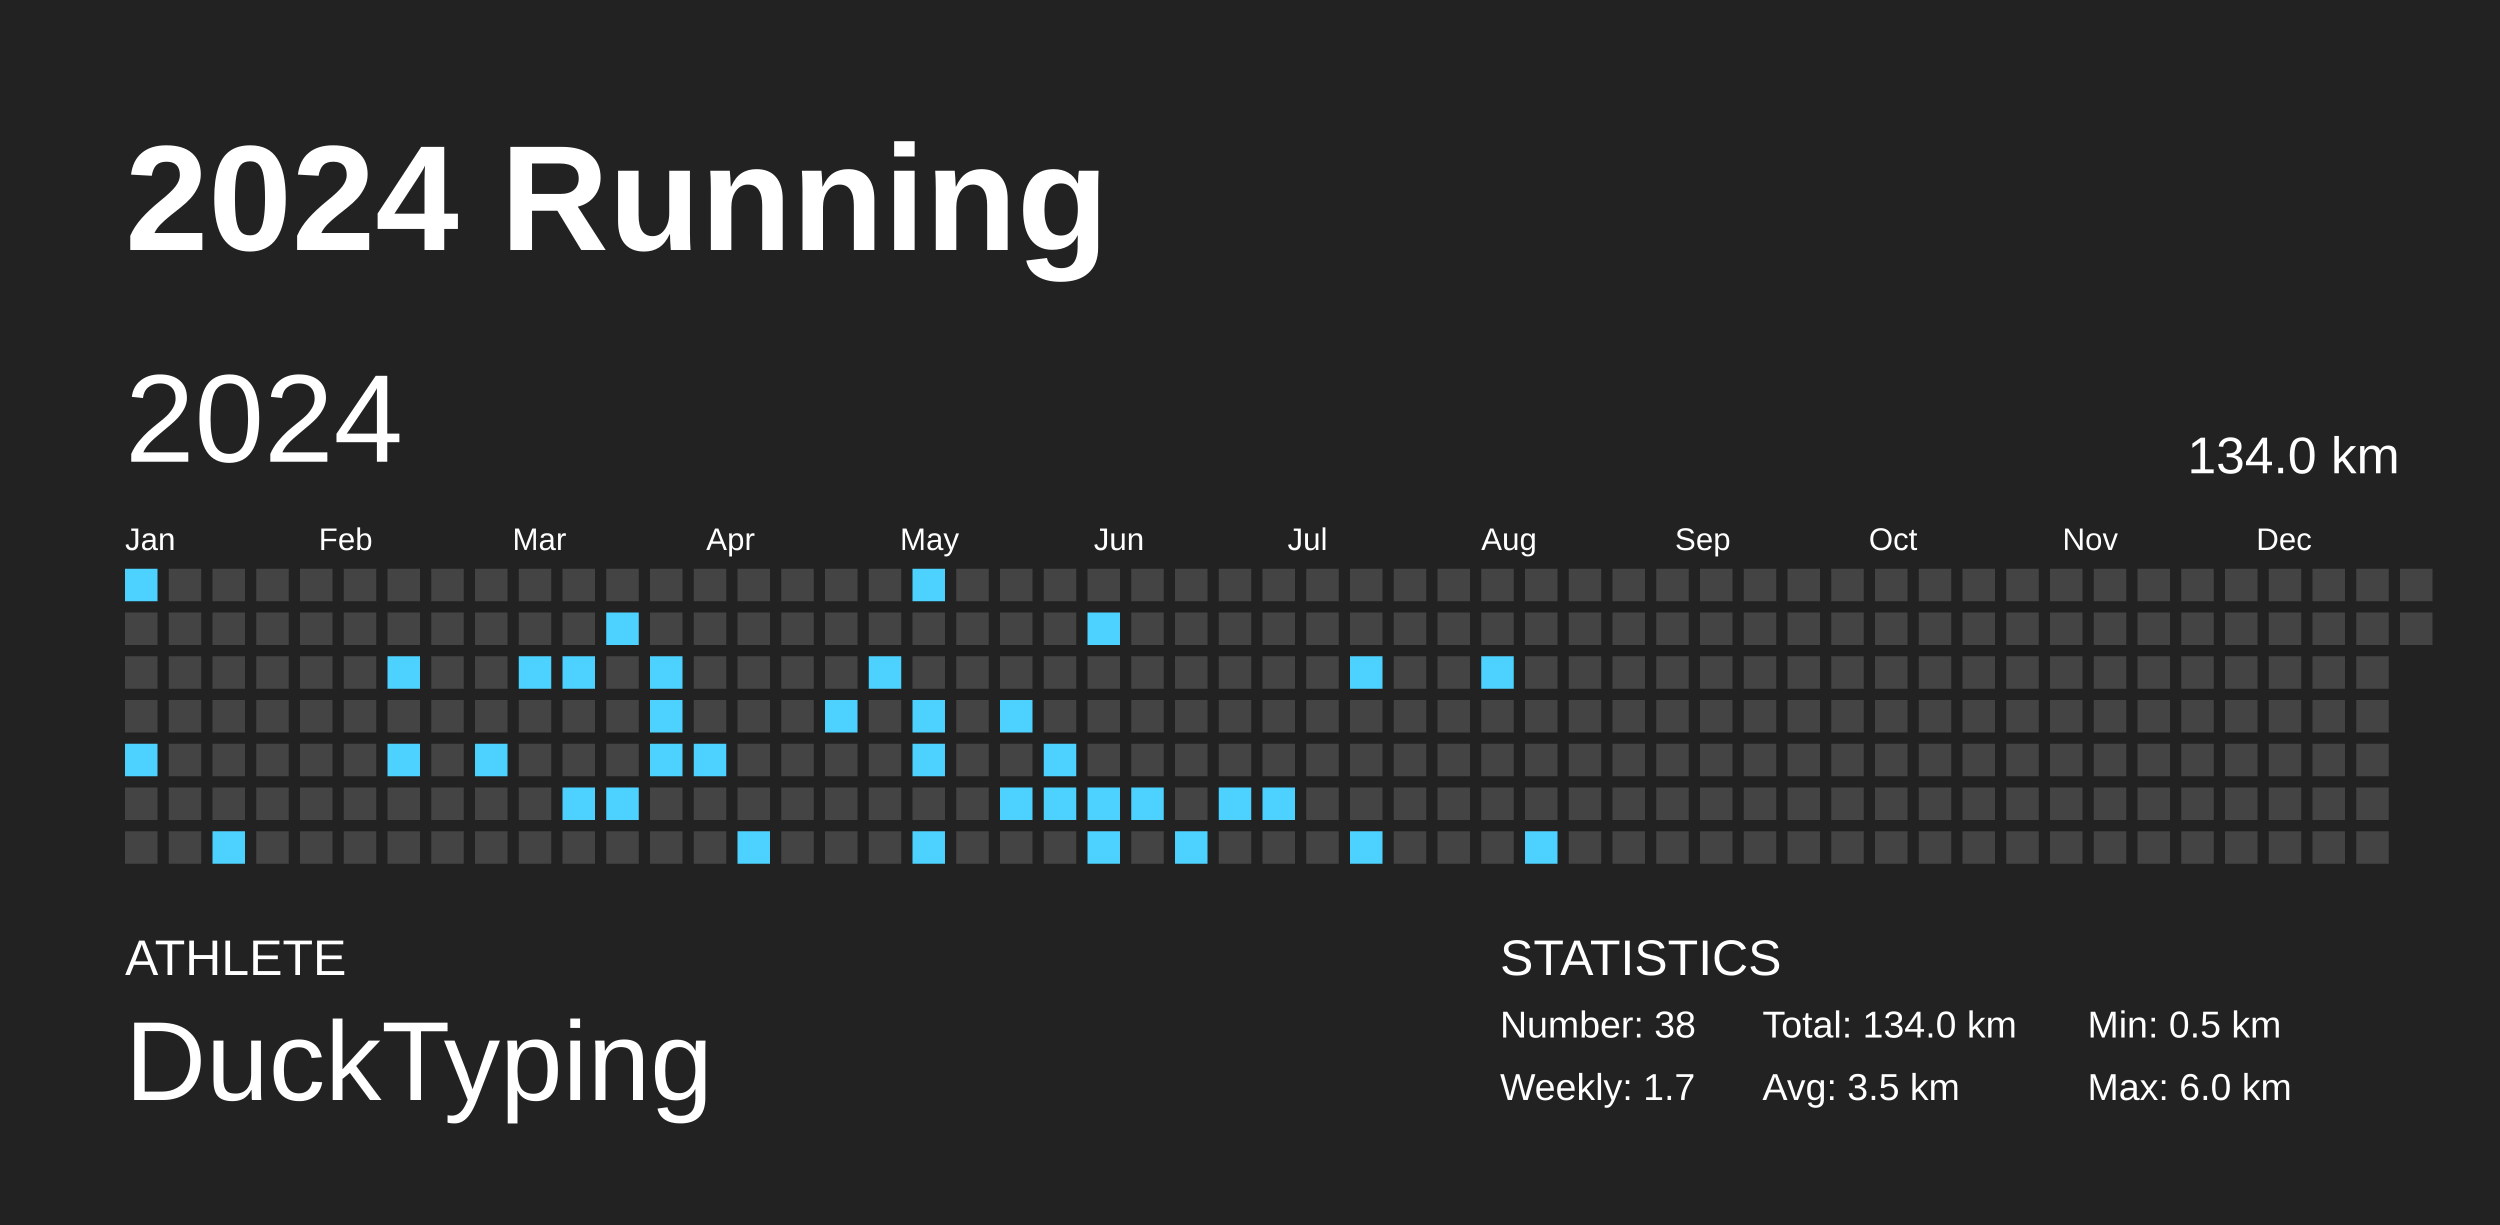
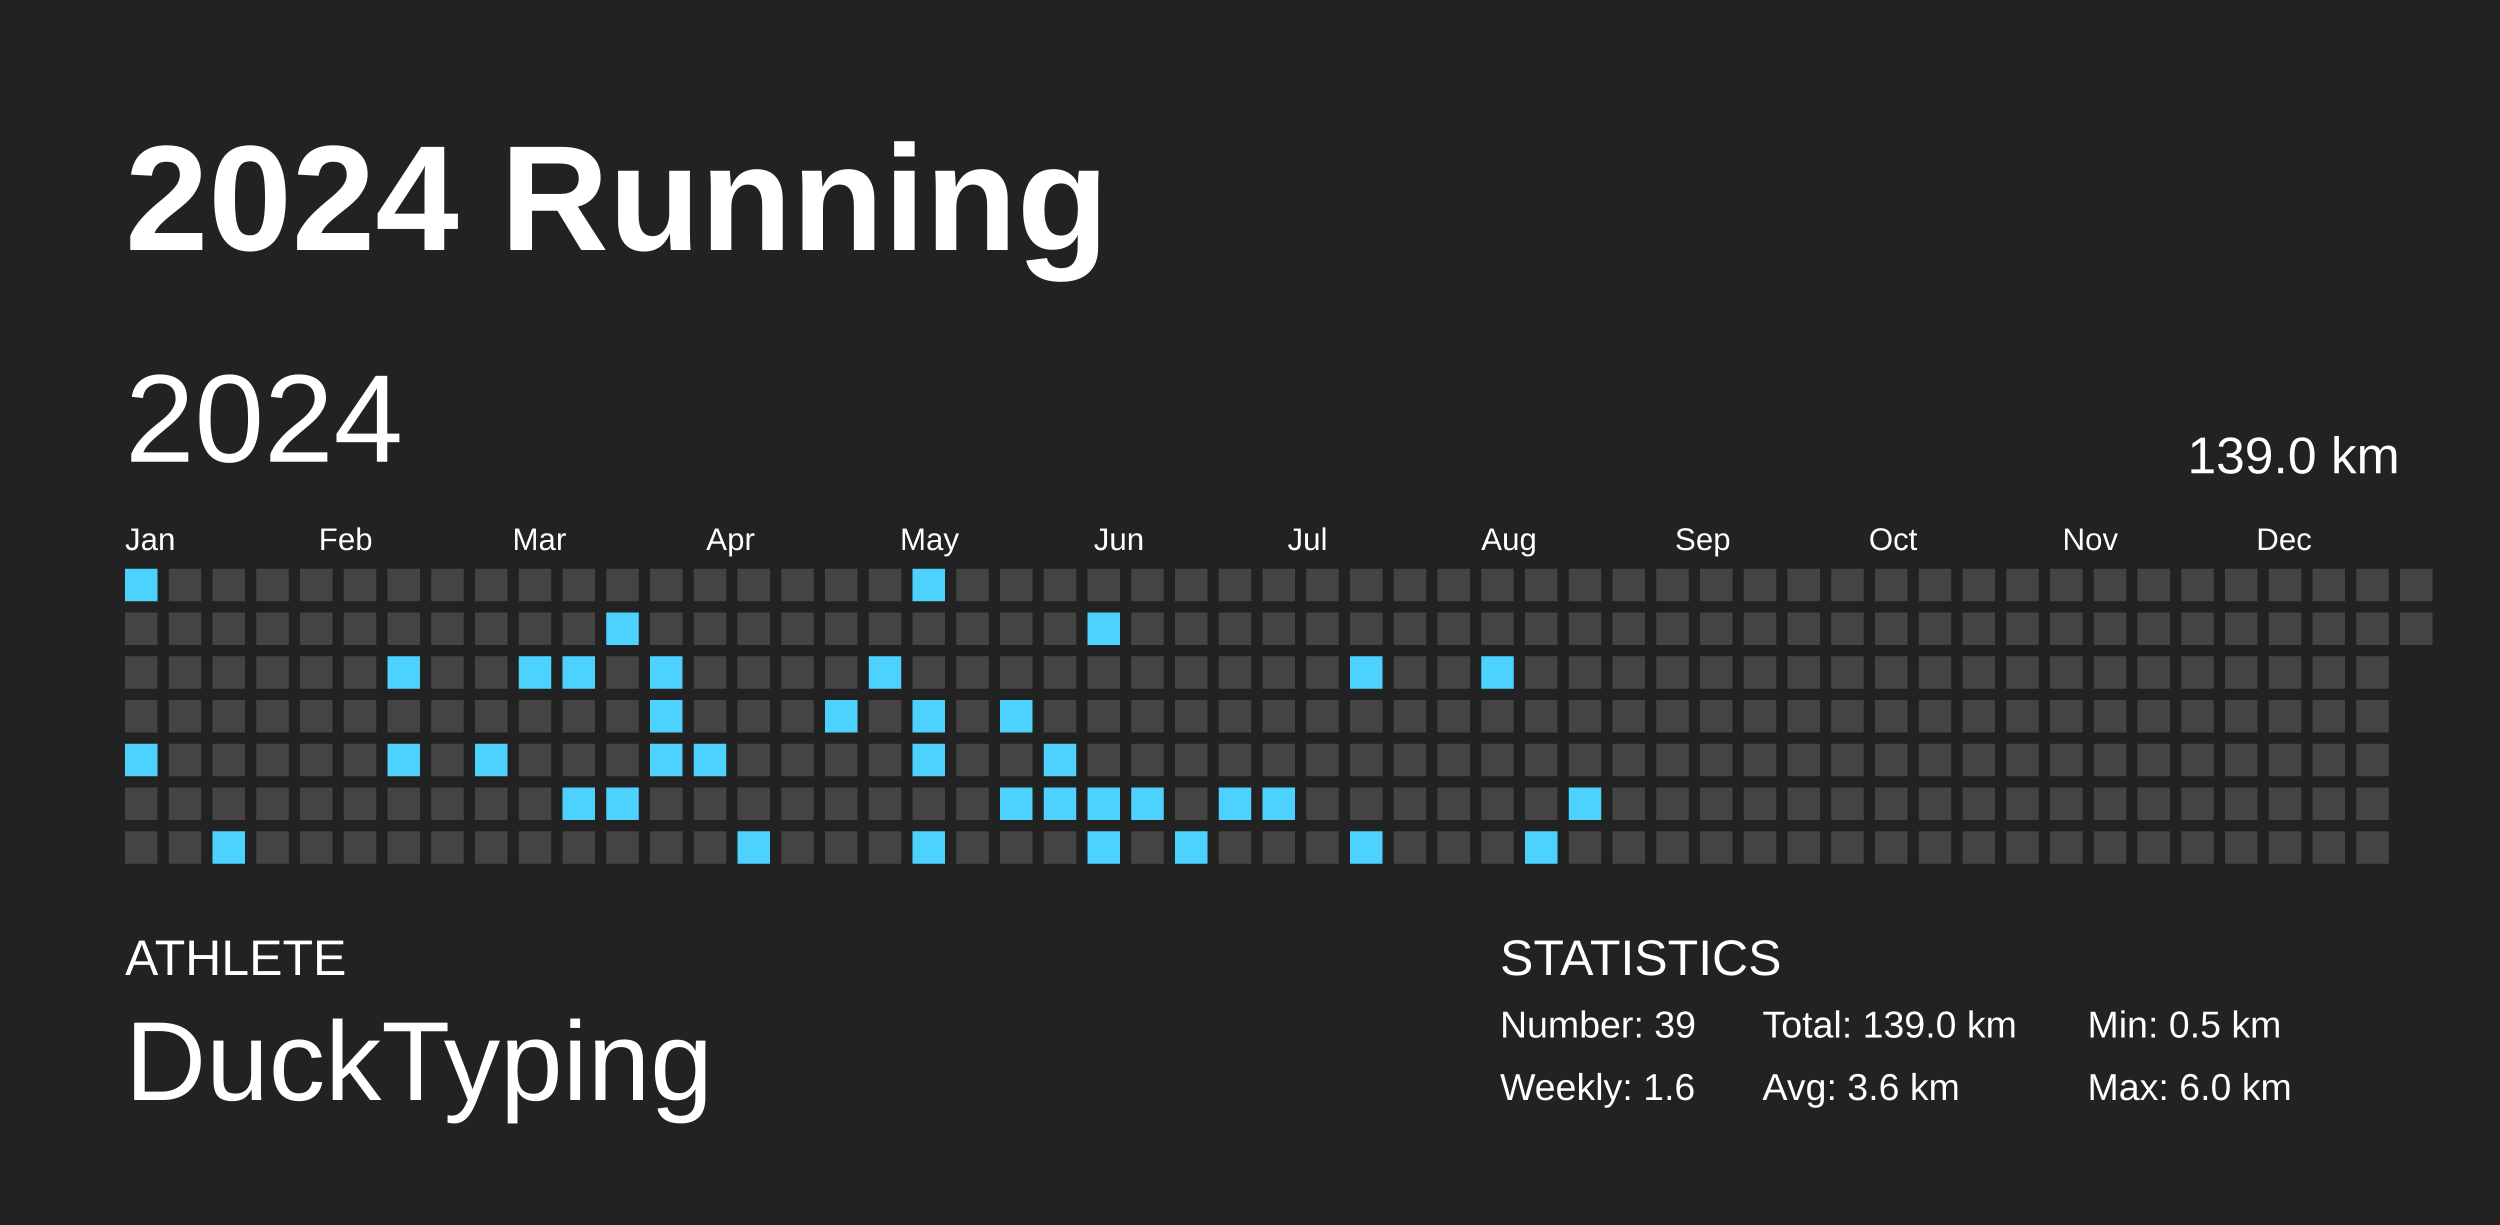
<svg xmlns="http://www.w3.org/2000/svg" baseProfile="full" height="98mm" version="1.1" viewBox="0,0,200,98" width="200mm">
  <defs />
  <rect fill="#222222" height="98" width="200" x="0" y="0" />
  <text fill="#FFFFFF" style="font-size:12px; font-family:Arial; font-weight:bold;" x="10" y="20">2024 Running</text>
  <text fill="#FFFFFF" style="font-size:4px; font-family:Arial" x="10" y="78">ATHLETE</text>
  <text fill="#FFFFFF" style="font-size:9px; font-family:Arial" x="10" y="88">DuckTyping</text>
  <text fill="#FFFFFF" style="font-size:4px; font-family:Arial" x="120" y="78">STATISTICS</text>
-   <text fill="#FFFFFF" style="font-size:3px; font-family:Arial" x="120" y="83">Number: 38</text>
-   <text fill="#FFFFFF" style="font-size:3px; font-family:Arial" x="120" y="88">Weekly: 1.7</text>
-   <text fill="#FFFFFF" style="font-size:3px; font-family:Arial" x="141" y="83">Total: 134.0 km</text>
-   <text fill="#FFFFFF" style="font-size:3px; font-family:Arial" x="141" y="88">Avg: 3.5 km</text>
+   <text fill="#FFFFFF" style="font-size:3px; font-family:Arial" x="120" y="83">Number: 39</text>
+   <text fill="#FFFFFF" style="font-size:3px; font-family:Arial" x="120" y="88">Weekly: 1.6</text>
+   <text fill="#FFFFFF" style="font-size:3px; font-family:Arial" x="141" y="83">Total: 139.0 km</text>
+   <text fill="#FFFFFF" style="font-size:3px; font-family:Arial" x="141" y="88">Avg: 3.6 km</text>
  <text fill="#FFFFFF" style="font-size:3px; font-family:Arial" x="167" y="83">Min: 0.5 km</text>
  <text fill="#FFFFFF" style="font-size:3px; font-family:Arial" x="167" y="88">Max: 6.0 km</text>
  <text dominant-baseline="hanging" fill="#FFFFFF" style="font-size:10.0px; font-family:Arial;" x="10" y="30">2024</text>
-   <text dominant-baseline="hanging" fill="#FFFFFF" style="font-size:4.125px; font-family:Arial;" x="175" y="35">134.0 km</text>
+   <text dominant-baseline="hanging" fill="#FFFFFF" style="font-size:4.125px; font-family:Arial;" x="175" y="35">139.0 km</text>
  <text fill="#FFFFFF" style="font-size:2.5px; font-family:Arial" x="10.0" y="44">Jan</text>
  <text fill="#FFFFFF" style="font-size:2.5px; font-family:Arial" x="25.5" y="44">Feb</text>
  <text fill="#FFFFFF" style="font-size:2.5px; font-family:Arial" x="41.0" y="44">Mar</text>
  <text fill="#FFFFFF" style="font-size:2.5px; font-family:Arial" x="56.5" y="44">Apr</text>
  <text fill="#FFFFFF" style="font-size:2.5px; font-family:Arial" x="72.0" y="44">May</text>
  <text fill="#FFFFFF" style="font-size:2.5px; font-family:Arial" x="87.5" y="44">Jun</text>
  <text fill="#FFFFFF" style="font-size:2.5px; font-family:Arial" x="103.0" y="44">Jul</text>
  <text fill="#FFFFFF" style="font-size:2.5px; font-family:Arial" x="118.5" y="44">Aug</text>
  <text fill="#FFFFFF" style="font-size:2.5px; font-family:Arial" x="134.0" y="44">Sep</text>
  <text fill="#FFFFFF" style="font-size:2.5px; font-family:Arial" x="149.5" y="44">Oct</text>
  <text fill="#FFFFFF" style="font-size:2.5px; font-family:Arial" x="165.0" y="44">Nov</text>
  <text fill="#FFFFFF" style="font-size:2.5px; font-family:Arial" x="180.5" y="44">Dec</text>
  <rect fill="#4dd2ff" height="2.6" width="2.6" x="10.0" y="45.5" />
  <rect fill="#444444" height="2.6" width="2.6" x="10.0" y="49.0" />
  <rect fill="#444444" height="2.6" width="2.6" x="10.0" y="52.5" />
  <rect fill="#444444" height="2.6" width="2.6" x="10.0" y="56.0" />
  <rect fill="#4dd2ff" height="2.6" width="2.6" x="10.0" y="59.5" />
  <rect fill="#444444" height="2.6" width="2.6" x="10.0" y="63.0" />
  <rect fill="#444444" height="2.6" width="2.6" x="10.0" y="66.5" />
  <rect fill="#444444" height="2.6" width="2.6" x="13.5" y="45.5" />
  <rect fill="#444444" height="2.6" width="2.6" x="13.5" y="49.0" />
  <rect fill="#444444" height="2.6" width="2.6" x="13.5" y="52.5" />
  <rect fill="#444444" height="2.6" width="2.6" x="13.5" y="56.0" />
  <rect fill="#444444" height="2.6" width="2.6" x="13.5" y="59.5" />
  <rect fill="#444444" height="2.6" width="2.6" x="13.5" y="63.0" />
  <rect fill="#444444" height="2.6" width="2.6" x="13.5" y="66.5" />
  <rect fill="#444444" height="2.6" width="2.6" x="17.0" y="45.5" />
  <rect fill="#444444" height="2.6" width="2.6" x="17.0" y="49.0" />
  <rect fill="#444444" height="2.6" width="2.6" x="17.0" y="52.5" />
  <rect fill="#444444" height="2.6" width="2.6" x="17.0" y="56.0" />
  <rect fill="#444444" height="2.6" width="2.6" x="17.0" y="59.5" />
  <rect fill="#444444" height="2.6" width="2.6" x="17.0" y="63.0" />
  <rect fill="#4dd2ff" height="2.6" width="2.6" x="17.0" y="66.5" />
  <rect fill="#444444" height="2.6" width="2.6" x="20.5" y="45.5" />
  <rect fill="#444444" height="2.6" width="2.6" x="20.5" y="49.0" />
  <rect fill="#444444" height="2.6" width="2.6" x="20.5" y="52.5" />
  <rect fill="#444444" height="2.6" width="2.6" x="20.5" y="56.0" />
  <rect fill="#444444" height="2.6" width="2.6" x="20.5" y="59.5" />
  <rect fill="#444444" height="2.6" width="2.6" x="20.5" y="63.0" />
  <rect fill="#444444" height="2.6" width="2.6" x="20.5" y="66.5" />
  <rect fill="#444444" height="2.6" width="2.6" x="24.0" y="45.5" />
  <rect fill="#444444" height="2.6" width="2.6" x="24.0" y="49.0" />
  <rect fill="#444444" height="2.6" width="2.6" x="24.0" y="52.5" />
  <rect fill="#444444" height="2.6" width="2.6" x="24.0" y="56.0" />
  <rect fill="#444444" height="2.6" width="2.6" x="24.0" y="59.5" />
  <rect fill="#444444" height="2.6" width="2.6" x="24.0" y="63.0" />
  <rect fill="#444444" height="2.6" width="2.6" x="24.0" y="66.5" />
  <rect fill="#444444" height="2.6" width="2.6" x="27.5" y="45.5" />
  <rect fill="#444444" height="2.6" width="2.6" x="27.5" y="49.0" />
  <rect fill="#444444" height="2.6" width="2.6" x="27.5" y="52.5" />
  <rect fill="#444444" height="2.6" width="2.6" x="27.5" y="56.0" />
  <rect fill="#444444" height="2.6" width="2.6" x="27.5" y="59.5" />
  <rect fill="#444444" height="2.6" width="2.6" x="27.5" y="63.0" />
  <rect fill="#444444" height="2.6" width="2.6" x="27.5" y="66.5" />
  <rect fill="#444444" height="2.6" width="2.6" x="31.0" y="45.5" />
  <rect fill="#444444" height="2.6" width="2.6" x="31.0" y="49.0" />
  <rect fill="#4dd2ff" height="2.6" width="2.6" x="31.0" y="52.5" />
  <rect fill="#444444" height="2.6" width="2.6" x="31.0" y="56.0" />
  <rect fill="#4dd2ff" height="2.6" width="2.6" x="31.0" y="59.5" />
  <rect fill="#444444" height="2.6" width="2.6" x="31.0" y="63.0" />
  <rect fill="#444444" height="2.6" width="2.6" x="31.0" y="66.5" />
  <rect fill="#444444" height="2.6" width="2.6" x="34.5" y="45.5" />
  <rect fill="#444444" height="2.6" width="2.6" x="34.5" y="49.0" />
  <rect fill="#444444" height="2.6" width="2.6" x="34.5" y="52.5" />
  <rect fill="#444444" height="2.6" width="2.6" x="34.5" y="56.0" />
  <rect fill="#444444" height="2.6" width="2.6" x="34.5" y="59.5" />
  <rect fill="#444444" height="2.6" width="2.6" x="34.5" y="63.0" />
  <rect fill="#444444" height="2.6" width="2.6" x="34.5" y="66.5" />
  <rect fill="#444444" height="2.6" width="2.6" x="38.0" y="45.5" />
  <rect fill="#444444" height="2.6" width="2.6" x="38.0" y="49.0" />
  <rect fill="#444444" height="2.6" width="2.6" x="38.0" y="52.5" />
  <rect fill="#444444" height="2.6" width="2.6" x="38.0" y="56.0" />
  <rect fill="#4dd2ff" height="2.6" width="2.6" x="38.0" y="59.5" />
  <rect fill="#444444" height="2.6" width="2.6" x="38.0" y="63.0" />
  <rect fill="#444444" height="2.6" width="2.6" x="38.0" y="66.5" />
  <rect fill="#444444" height="2.6" width="2.6" x="41.5" y="45.5" />
  <rect fill="#444444" height="2.6" width="2.6" x="41.5" y="49.0" />
  <rect fill="#4dd2ff" height="2.6" width="2.6" x="41.5" y="52.5" />
  <rect fill="#444444" height="2.6" width="2.6" x="41.5" y="56.0" />
  <rect fill="#444444" height="2.6" width="2.6" x="41.5" y="59.5" />
  <rect fill="#444444" height="2.6" width="2.6" x="41.5" y="63.0" />
  <rect fill="#444444" height="2.6" width="2.6" x="41.5" y="66.5" />
  <rect fill="#444444" height="2.6" width="2.6" x="45.0" y="45.5" />
  <rect fill="#444444" height="2.6" width="2.6" x="45.0" y="49.0" />
  <rect fill="#4dd2ff" height="2.6" width="2.6" x="45.0" y="52.5" />
  <rect fill="#444444" height="2.6" width="2.6" x="45.0" y="56.0" />
  <rect fill="#444444" height="2.6" width="2.6" x="45.0" y="59.5" />
  <rect fill="#4dd2ff" height="2.6" width="2.6" x="45.0" y="63.0" />
  <rect fill="#444444" height="2.6" width="2.6" x="45.0" y="66.5" />
  <rect fill="#444444" height="2.6" width="2.6" x="48.5" y="45.5" />
  <rect fill="#4dd2ff" height="2.6" width="2.6" x="48.5" y="49.0" />
  <rect fill="#444444" height="2.6" width="2.6" x="48.5" y="52.5" />
  <rect fill="#444444" height="2.6" width="2.6" x="48.5" y="56.0" />
  <rect fill="#444444" height="2.6" width="2.6" x="48.5" y="59.5" />
  <rect fill="#4dd2ff" height="2.6" width="2.6" x="48.5" y="63.0" />
  <rect fill="#444444" height="2.6" width="2.6" x="48.5" y="66.5" />
  <rect fill="#444444" height="2.6" width="2.6" x="52.0" y="45.5" />
  <rect fill="#444444" height="2.6" width="2.6" x="52.0" y="49.0" />
  <rect fill="#4dd2ff" height="2.6" width="2.6" x="52.0" y="52.5" />
  <rect fill="#4dd2ff" height="2.6" width="2.6" x="52.0" y="56.0" />
  <rect fill="#4dd2ff" height="2.6" width="2.6" x="52.0" y="59.5" />
  <rect fill="#444444" height="2.6" width="2.6" x="52.0" y="63.0" />
  <rect fill="#444444" height="2.6" width="2.6" x="52.0" y="66.5" />
  <rect fill="#444444" height="2.6" width="2.6" x="55.5" y="45.5" />
  <rect fill="#444444" height="2.6" width="2.6" x="55.5" y="49.0" />
  <rect fill="#444444" height="2.6" width="2.6" x="55.5" y="52.5" />
  <rect fill="#444444" height="2.6" width="2.6" x="55.5" y="56.0" />
  <rect fill="#4dd2ff" height="2.6" width="2.6" x="55.5" y="59.5" />
  <rect fill="#444444" height="2.6" width="2.6" x="55.5" y="63.0" />
  <rect fill="#444444" height="2.6" width="2.6" x="55.5" y="66.5" />
  <rect fill="#444444" height="2.6" width="2.6" x="59.0" y="45.5" />
  <rect fill="#444444" height="2.6" width="2.6" x="59.0" y="49.0" />
  <rect fill="#444444" height="2.6" width="2.6" x="59.0" y="52.5" />
  <rect fill="#444444" height="2.6" width="2.6" x="59.0" y="56.0" />
  <rect fill="#444444" height="2.6" width="2.6" x="59.0" y="59.5" />
  <rect fill="#444444" height="2.6" width="2.6" x="59.0" y="63.0" />
  <rect fill="#4dd2ff" height="2.6" width="2.6" x="59.0" y="66.5" />
  <rect fill="#444444" height="2.6" width="2.6" x="62.5" y="45.5" />
  <rect fill="#444444" height="2.6" width="2.6" x="62.5" y="49.0" />
  <rect fill="#444444" height="2.6" width="2.6" x="62.5" y="52.5" />
  <rect fill="#444444" height="2.6" width="2.6" x="62.5" y="56.0" />
  <rect fill="#444444" height="2.6" width="2.6" x="62.5" y="59.5" />
  <rect fill="#444444" height="2.6" width="2.6" x="62.5" y="63.0" />
  <rect fill="#444444" height="2.6" width="2.6" x="62.5" y="66.5" />
  <rect fill="#444444" height="2.6" width="2.6" x="66.0" y="45.5" />
  <rect fill="#444444" height="2.6" width="2.6" x="66.0" y="49.0" />
  <rect fill="#444444" height="2.6" width="2.6" x="66.0" y="52.5" />
  <rect fill="#4dd2ff" height="2.6" width="2.6" x="66.0" y="56.0" />
  <rect fill="#444444" height="2.6" width="2.6" x="66.0" y="59.5" />
  <rect fill="#444444" height="2.6" width="2.6" x="66.0" y="63.0" />
  <rect fill="#444444" height="2.6" width="2.6" x="66.0" y="66.5" />
  <rect fill="#444444" height="2.6" width="2.6" x="69.5" y="45.5" />
  <rect fill="#444444" height="2.6" width="2.6" x="69.5" y="49.0" />
  <rect fill="#4dd2ff" height="2.6" width="2.6" x="69.5" y="52.5" />
  <rect fill="#444444" height="2.6" width="2.6" x="69.5" y="56.0" />
  <rect fill="#444444" height="2.6" width="2.6" x="69.5" y="59.5" />
  <rect fill="#444444" height="2.6" width="2.6" x="69.5" y="63.0" />
  <rect fill="#444444" height="2.6" width="2.6" x="69.5" y="66.5" />
  <rect fill="#4dd2ff" height="2.6" width="2.6" x="73.0" y="45.5" />
  <rect fill="#444444" height="2.6" width="2.6" x="73.0" y="49.0" />
  <rect fill="#444444" height="2.6" width="2.6" x="73.0" y="52.5" />
  <rect fill="#4dd2ff" height="2.6" width="2.6" x="73.0" y="56.0" />
  <rect fill="#4dd2ff" height="2.6" width="2.6" x="73.0" y="59.5" />
  <rect fill="#444444" height="2.6" width="2.6" x="73.0" y="63.0" />
  <rect fill="#4dd2ff" height="2.6" width="2.6" x="73.0" y="66.5" />
  <rect fill="#444444" height="2.6" width="2.6" x="76.5" y="45.5" />
  <rect fill="#444444" height="2.6" width="2.6" x="76.5" y="49.0" />
  <rect fill="#444444" height="2.6" width="2.6" x="76.5" y="52.5" />
  <rect fill="#444444" height="2.6" width="2.6" x="76.5" y="56.0" />
  <rect fill="#444444" height="2.6" width="2.6" x="76.5" y="59.5" />
  <rect fill="#444444" height="2.6" width="2.6" x="76.5" y="63.0" />
  <rect fill="#444444" height="2.6" width="2.6" x="76.5" y="66.5" />
  <rect fill="#444444" height="2.6" width="2.6" x="80.0" y="45.5" />
  <rect fill="#444444" height="2.6" width="2.6" x="80.0" y="49.0" />
  <rect fill="#444444" height="2.6" width="2.6" x="80.0" y="52.5" />
  <rect fill="#4dd2ff" height="2.6" width="2.6" x="80.0" y="56.0" />
  <rect fill="#444444" height="2.6" width="2.6" x="80.0" y="59.5" />
  <rect fill="#4dd2ff" height="2.6" width="2.6" x="80.0" y="63.0" />
  <rect fill="#444444" height="2.6" width="2.6" x="80.0" y="66.5" />
  <rect fill="#444444" height="2.6" width="2.6" x="83.5" y="45.5" />
  <rect fill="#444444" height="2.6" width="2.6" x="83.5" y="49.0" />
  <rect fill="#444444" height="2.6" width="2.6" x="83.5" y="52.5" />
  <rect fill="#444444" height="2.6" width="2.6" x="83.5" y="56.0" />
  <rect fill="#4dd2ff" height="2.6" width="2.6" x="83.5" y="59.5" />
  <rect fill="#4dd2ff" height="2.6" width="2.6" x="83.5" y="63.0" />
  <rect fill="#444444" height="2.6" width="2.6" x="83.5" y="66.5" />
  <rect fill="#444444" height="2.6" width="2.6" x="87.0" y="45.5" />
  <rect fill="#4dd2ff" height="2.6" width="2.6" x="87.0" y="49.0" />
  <rect fill="#444444" height="2.6" width="2.6" x="87.0" y="52.5" />
  <rect fill="#444444" height="2.6" width="2.6" x="87.0" y="56.0" />
  <rect fill="#444444" height="2.6" width="2.6" x="87.0" y="59.5" />
  <rect fill="#4dd2ff" height="2.6" width="2.6" x="87.0" y="63.0" />
  <rect fill="#4dd2ff" height="2.6" width="2.6" x="87.0" y="66.5" />
  <rect fill="#444444" height="2.6" width="2.6" x="90.5" y="45.5" />
  <rect fill="#444444" height="2.6" width="2.6" x="90.5" y="49.0" />
  <rect fill="#444444" height="2.6" width="2.6" x="90.5" y="52.5" />
  <rect fill="#444444" height="2.6" width="2.6" x="90.5" y="56.0" />
  <rect fill="#444444" height="2.6" width="2.6" x="90.5" y="59.5" />
  <rect fill="#4dd2ff" height="2.6" width="2.6" x="90.5" y="63.0" />
  <rect fill="#444444" height="2.6" width="2.6" x="90.5" y="66.5" />
  <rect fill="#444444" height="2.6" width="2.6" x="94.0" y="45.5" />
  <rect fill="#444444" height="2.6" width="2.6" x="94.0" y="49.0" />
  <rect fill="#444444" height="2.6" width="2.6" x="94.0" y="52.5" />
  <rect fill="#444444" height="2.6" width="2.6" x="94.0" y="56.0" />
  <rect fill="#444444" height="2.6" width="2.6" x="94.0" y="59.5" />
  <rect fill="#444444" height="2.6" width="2.6" x="94.0" y="63.0" />
  <rect fill="#4dd2ff" height="2.6" width="2.6" x="94.0" y="66.5" />
  <rect fill="#444444" height="2.6" width="2.6" x="97.5" y="45.5" />
  <rect fill="#444444" height="2.6" width="2.6" x="97.5" y="49.0" />
  <rect fill="#444444" height="2.6" width="2.6" x="97.5" y="52.5" />
  <rect fill="#444444" height="2.6" width="2.6" x="97.5" y="56.0" />
  <rect fill="#444444" height="2.6" width="2.6" x="97.5" y="59.5" />
  <rect fill="#4dd2ff" height="2.6" width="2.6" x="97.5" y="63.0" />
  <rect fill="#444444" height="2.6" width="2.6" x="97.5" y="66.5" />
  <rect fill="#444444" height="2.6" width="2.6" x="101.0" y="45.5" />
  <rect fill="#444444" height="2.6" width="2.6" x="101.0" y="49.0" />
  <rect fill="#444444" height="2.6" width="2.6" x="101.0" y="52.5" />
  <rect fill="#444444" height="2.6" width="2.6" x="101.0" y="56.0" />
  <rect fill="#444444" height="2.6" width="2.6" x="101.0" y="59.5" />
  <rect fill="#4dd2ff" height="2.6" width="2.6" x="101.0" y="63.0" />
  <rect fill="#444444" height="2.6" width="2.6" x="101.0" y="66.5" />
  <rect fill="#444444" height="2.6" width="2.6" x="104.5" y="45.5" />
  <rect fill="#444444" height="2.6" width="2.6" x="104.5" y="49.0" />
  <rect fill="#444444" height="2.6" width="2.6" x="104.5" y="52.5" />
  <rect fill="#444444" height="2.6" width="2.6" x="104.5" y="56.0" />
  <rect fill="#444444" height="2.6" width="2.6" x="104.5" y="59.5" />
  <rect fill="#444444" height="2.6" width="2.6" x="104.5" y="63.0" />
  <rect fill="#444444" height="2.6" width="2.6" x="104.5" y="66.5" />
  <rect fill="#444444" height="2.6" width="2.6" x="108.0" y="45.5" />
  <rect fill="#444444" height="2.6" width="2.6" x="108.0" y="49.0" />
  <rect fill="#4dd2ff" height="2.6" width="2.6" x="108.0" y="52.5" />
  <rect fill="#444444" height="2.6" width="2.6" x="108.0" y="56.0" />
  <rect fill="#444444" height="2.6" width="2.6" x="108.0" y="59.5" />
  <rect fill="#444444" height="2.6" width="2.6" x="108.0" y="63.0" />
  <rect fill="#4dd2ff" height="2.6" width="2.6" x="108.0" y="66.5" />
  <rect fill="#444444" height="2.6" width="2.6" x="111.5" y="45.5" />
  <rect fill="#444444" height="2.6" width="2.6" x="111.5" y="49.0" />
  <rect fill="#444444" height="2.6" width="2.6" x="111.5" y="52.5" />
  <rect fill="#444444" height="2.6" width="2.6" x="111.5" y="56.0" />
  <rect fill="#444444" height="2.6" width="2.6" x="111.5" y="59.5" />
  <rect fill="#444444" height="2.6" width="2.6" x="111.5" y="63.0" />
  <rect fill="#444444" height="2.6" width="2.6" x="111.5" y="66.5" />
  <rect fill="#444444" height="2.6" width="2.6" x="115.0" y="45.5" />
  <rect fill="#444444" height="2.6" width="2.6" x="115.0" y="49.0" />
  <rect fill="#444444" height="2.6" width="2.6" x="115.0" y="52.5" />
  <rect fill="#444444" height="2.6" width="2.6" x="115.0" y="56.0" />
  <rect fill="#444444" height="2.6" width="2.6" x="115.0" y="59.5" />
  <rect fill="#444444" height="2.6" width="2.6" x="115.0" y="63.0" />
  <rect fill="#444444" height="2.6" width="2.6" x="115.0" y="66.5" />
  <rect fill="#444444" height="2.6" width="2.6" x="118.5" y="45.5" />
  <rect fill="#444444" height="2.6" width="2.6" x="118.5" y="49.0" />
  <rect fill="#4dd2ff" height="2.6" width="2.6" x="118.5" y="52.5" />
  <rect fill="#444444" height="2.6" width="2.6" x="118.5" y="56.0" />
  <rect fill="#444444" height="2.6" width="2.6" x="118.5" y="59.5" />
  <rect fill="#444444" height="2.6" width="2.6" x="118.5" y="63.0" />
  <rect fill="#444444" height="2.6" width="2.6" x="118.5" y="66.5" />
  <rect fill="#444444" height="2.6" width="2.6" x="122.0" y="45.5" />
  <rect fill="#444444" height="2.6" width="2.6" x="122.0" y="49.0" />
  <rect fill="#444444" height="2.6" width="2.6" x="122.0" y="52.5" />
  <rect fill="#444444" height="2.6" width="2.6" x="122.0" y="56.0" />
  <rect fill="#444444" height="2.6" width="2.6" x="122.0" y="59.5" />
  <rect fill="#444444" height="2.6" width="2.6" x="122.0" y="63.0" />
  <rect fill="#4dd2ff" height="2.6" width="2.6" x="122.0" y="66.5" />
  <rect fill="#444444" height="2.6" width="2.6" x="125.5" y="45.5" />
  <rect fill="#444444" height="2.6" width="2.6" x="125.5" y="49.0" />
  <rect fill="#444444" height="2.6" width="2.6" x="125.5" y="52.5" />
  <rect fill="#444444" height="2.6" width="2.6" x="125.5" y="56.0" />
  <rect fill="#444444" height="2.6" width="2.6" x="125.5" y="59.5" />
-   <rect fill="#444444" height="2.6" width="2.6" x="125.5" y="63.0" />
+   <rect fill="#4dd2ff" height="2.6" width="2.6" x="125.5" y="63.0" />
  <rect fill="#444444" height="2.6" width="2.6" x="125.5" y="66.5" />
  <rect fill="#444444" height="2.6" width="2.6" x="129.0" y="45.5" />
  <rect fill="#444444" height="2.6" width="2.6" x="129.0" y="49.0" />
  <rect fill="#444444" height="2.6" width="2.6" x="129.0" y="52.5" />
  <rect fill="#444444" height="2.6" width="2.6" x="129.0" y="56.0" />
  <rect fill="#444444" height="2.6" width="2.6" x="129.0" y="59.5" />
  <rect fill="#444444" height="2.6" width="2.6" x="129.0" y="63.0" />
  <rect fill="#444444" height="2.6" width="2.6" x="129.0" y="66.5" />
  <rect fill="#444444" height="2.6" width="2.6" x="132.5" y="45.5" />
  <rect fill="#444444" height="2.6" width="2.6" x="132.5" y="49.0" />
  <rect fill="#444444" height="2.6" width="2.6" x="132.5" y="52.5" />
  <rect fill="#444444" height="2.6" width="2.6" x="132.5" y="56.0" />
  <rect fill="#444444" height="2.6" width="2.6" x="132.5" y="59.5" />
  <rect fill="#444444" height="2.6" width="2.6" x="132.5" y="63.0" />
  <rect fill="#444444" height="2.6" width="2.6" x="132.5" y="66.5" />
  <rect fill="#444444" height="2.6" width="2.6" x="136.0" y="45.5" />
  <rect fill="#444444" height="2.6" width="2.6" x="136.0" y="49.0" />
  <rect fill="#444444" height="2.6" width="2.6" x="136.0" y="52.5" />
  <rect fill="#444444" height="2.6" width="2.6" x="136.0" y="56.0" />
  <rect fill="#444444" height="2.6" width="2.6" x="136.0" y="59.5" />
  <rect fill="#444444" height="2.6" width="2.6" x="136.0" y="63.0" />
  <rect fill="#444444" height="2.6" width="2.6" x="136.0" y="66.5" />
  <rect fill="#444444" height="2.6" width="2.6" x="139.5" y="45.5" />
  <rect fill="#444444" height="2.6" width="2.6" x="139.5" y="49.0" />
  <rect fill="#444444" height="2.6" width="2.6" x="139.5" y="52.5" />
  <rect fill="#444444" height="2.6" width="2.6" x="139.5" y="56.0" />
  <rect fill="#444444" height="2.6" width="2.6" x="139.5" y="59.5" />
  <rect fill="#444444" height="2.6" width="2.6" x="139.5" y="63.0" />
  <rect fill="#444444" height="2.6" width="2.6" x="139.5" y="66.5" />
  <rect fill="#444444" height="2.6" width="2.6" x="143.0" y="45.5" />
  <rect fill="#444444" height="2.6" width="2.6" x="143.0" y="49.0" />
  <rect fill="#444444" height="2.6" width="2.6" x="143.0" y="52.5" />
  <rect fill="#444444" height="2.6" width="2.6" x="143.0" y="56.0" />
  <rect fill="#444444" height="2.6" width="2.6" x="143.0" y="59.5" />
  <rect fill="#444444" height="2.6" width="2.6" x="143.0" y="63.0" />
  <rect fill="#444444" height="2.6" width="2.6" x="143.0" y="66.5" />
  <rect fill="#444444" height="2.6" width="2.6" x="146.5" y="45.5" />
  <rect fill="#444444" height="2.6" width="2.6" x="146.5" y="49.0" />
  <rect fill="#444444" height="2.6" width="2.6" x="146.5" y="52.5" />
  <rect fill="#444444" height="2.6" width="2.6" x="146.5" y="56.0" />
  <rect fill="#444444" height="2.6" width="2.6" x="146.5" y="59.5" />
  <rect fill="#444444" height="2.6" width="2.6" x="146.5" y="63.0" />
  <rect fill="#444444" height="2.6" width="2.6" x="146.5" y="66.5" />
  <rect fill="#444444" height="2.6" width="2.6" x="150.0" y="45.5" />
  <rect fill="#444444" height="2.6" width="2.6" x="150.0" y="49.0" />
  <rect fill="#444444" height="2.6" width="2.6" x="150.0" y="52.5" />
  <rect fill="#444444" height="2.6" width="2.6" x="150.0" y="56.0" />
  <rect fill="#444444" height="2.6" width="2.6" x="150.0" y="59.5" />
  <rect fill="#444444" height="2.6" width="2.6" x="150.0" y="63.0" />
  <rect fill="#444444" height="2.6" width="2.6" x="150.0" y="66.5" />
  <rect fill="#444444" height="2.6" width="2.6" x="153.5" y="45.5" />
  <rect fill="#444444" height="2.6" width="2.6" x="153.5" y="49.0" />
  <rect fill="#444444" height="2.6" width="2.6" x="153.5" y="52.5" />
  <rect fill="#444444" height="2.6" width="2.6" x="153.5" y="56.0" />
  <rect fill="#444444" height="2.6" width="2.6" x="153.5" y="59.5" />
  <rect fill="#444444" height="2.6" width="2.6" x="153.5" y="63.0" />
  <rect fill="#444444" height="2.6" width="2.6" x="153.5" y="66.5" />
  <rect fill="#444444" height="2.6" width="2.6" x="157.0" y="45.5" />
  <rect fill="#444444" height="2.6" width="2.6" x="157.0" y="49.0" />
  <rect fill="#444444" height="2.6" width="2.6" x="157.0" y="52.5" />
  <rect fill="#444444" height="2.6" width="2.6" x="157.0" y="56.0" />
  <rect fill="#444444" height="2.6" width="2.6" x="157.0" y="59.5" />
  <rect fill="#444444" height="2.6" width="2.6" x="157.0" y="63.0" />
  <rect fill="#444444" height="2.6" width="2.6" x="157.0" y="66.5" />
  <rect fill="#444444" height="2.6" width="2.6" x="160.5" y="45.5" />
  <rect fill="#444444" height="2.6" width="2.6" x="160.5" y="49.0" />
  <rect fill="#444444" height="2.6" width="2.6" x="160.5" y="52.5" />
  <rect fill="#444444" height="2.6" width="2.6" x="160.5" y="56.0" />
  <rect fill="#444444" height="2.6" width="2.6" x="160.5" y="59.5" />
  <rect fill="#444444" height="2.6" width="2.6" x="160.5" y="63.0" />
  <rect fill="#444444" height="2.6" width="2.6" x="160.5" y="66.5" />
  <rect fill="#444444" height="2.6" width="2.6" x="164.0" y="45.5" />
  <rect fill="#444444" height="2.6" width="2.6" x="164.0" y="49.0" />
  <rect fill="#444444" height="2.6" width="2.6" x="164.0" y="52.5" />
  <rect fill="#444444" height="2.6" width="2.6" x="164.0" y="56.0" />
  <rect fill="#444444" height="2.6" width="2.6" x="164.0" y="59.5" />
  <rect fill="#444444" height="2.6" width="2.6" x="164.0" y="63.0" />
  <rect fill="#444444" height="2.6" width="2.6" x="164.0" y="66.5" />
  <rect fill="#444444" height="2.6" width="2.6" x="167.5" y="45.5" />
  <rect fill="#444444" height="2.6" width="2.6" x="167.5" y="49.0" />
  <rect fill="#444444" height="2.6" width="2.6" x="167.5" y="52.5" />
  <rect fill="#444444" height="2.6" width="2.6" x="167.5" y="56.0" />
  <rect fill="#444444" height="2.6" width="2.6" x="167.5" y="59.5" />
  <rect fill="#444444" height="2.6" width="2.6" x="167.5" y="63.0" />
  <rect fill="#444444" height="2.6" width="2.6" x="167.5" y="66.5" />
  <rect fill="#444444" height="2.6" width="2.6" x="171.0" y="45.5" />
  <rect fill="#444444" height="2.6" width="2.6" x="171.0" y="49.0" />
  <rect fill="#444444" height="2.6" width="2.6" x="171.0" y="52.5" />
  <rect fill="#444444" height="2.6" width="2.6" x="171.0" y="56.0" />
  <rect fill="#444444" height="2.6" width="2.6" x="171.0" y="59.5" />
  <rect fill="#444444" height="2.6" width="2.6" x="171.0" y="63.0" />
  <rect fill="#444444" height="2.6" width="2.6" x="171.0" y="66.5" />
  <rect fill="#444444" height="2.6" width="2.6" x="174.5" y="45.5" />
  <rect fill="#444444" height="2.6" width="2.6" x="174.5" y="49.0" />
  <rect fill="#444444" height="2.6" width="2.6" x="174.5" y="52.5" />
  <rect fill="#444444" height="2.6" width="2.6" x="174.5" y="56.0" />
  <rect fill="#444444" height="2.6" width="2.6" x="174.5" y="59.5" />
  <rect fill="#444444" height="2.6" width="2.6" x="174.5" y="63.0" />
  <rect fill="#444444" height="2.6" width="2.6" x="174.5" y="66.5" />
  <rect fill="#444444" height="2.6" width="2.6" x="178.0" y="45.5" />
  <rect fill="#444444" height="2.6" width="2.6" x="178.0" y="49.0" />
  <rect fill="#444444" height="2.6" width="2.6" x="178.0" y="52.5" />
  <rect fill="#444444" height="2.6" width="2.6" x="178.0" y="56.0" />
  <rect fill="#444444" height="2.6" width="2.6" x="178.0" y="59.5" />
  <rect fill="#444444" height="2.6" width="2.6" x="178.0" y="63.0" />
  <rect fill="#444444" height="2.6" width="2.6" x="178.0" y="66.5" />
  <rect fill="#444444" height="2.6" width="2.6" x="181.5" y="45.5" />
  <rect fill="#444444" height="2.6" width="2.6" x="181.5" y="49.0" />
  <rect fill="#444444" height="2.6" width="2.6" x="181.5" y="52.5" />
  <rect fill="#444444" height="2.6" width="2.6" x="181.5" y="56.0" />
  <rect fill="#444444" height="2.6" width="2.6" x="181.5" y="59.5" />
  <rect fill="#444444" height="2.6" width="2.6" x="181.5" y="63.0" />
  <rect fill="#444444" height="2.6" width="2.6" x="181.5" y="66.5" />
  <rect fill="#444444" height="2.6" width="2.6" x="185.0" y="45.5" />
  <rect fill="#444444" height="2.6" width="2.6" x="185.0" y="49.0" />
  <rect fill="#444444" height="2.6" width="2.6" x="185.0" y="52.5" />
  <rect fill="#444444" height="2.6" width="2.6" x="185.0" y="56.0" />
  <rect fill="#444444" height="2.6" width="2.6" x="185.0" y="59.5" />
  <rect fill="#444444" height="2.6" width="2.6" x="185.0" y="63.0" />
  <rect fill="#444444" height="2.6" width="2.6" x="185.0" y="66.5" />
  <rect fill="#444444" height="2.6" width="2.6" x="188.5" y="45.5" />
  <rect fill="#444444" height="2.6" width="2.6" x="188.5" y="49.0" />
  <rect fill="#444444" height="2.6" width="2.6" x="188.5" y="52.5" />
  <rect fill="#444444" height="2.6" width="2.6" x="188.5" y="56.0" />
  <rect fill="#444444" height="2.6" width="2.6" x="188.5" y="59.5" />
  <rect fill="#444444" height="2.6" width="2.6" x="188.5" y="63.0" />
  <rect fill="#444444" height="2.6" width="2.6" x="188.5" y="66.5" />
  <rect fill="#444444" height="2.6" width="2.6" x="192.0" y="45.5" />
  <rect fill="#444444" height="2.6" width="2.6" x="192.0" y="49.0" />
</svg>
